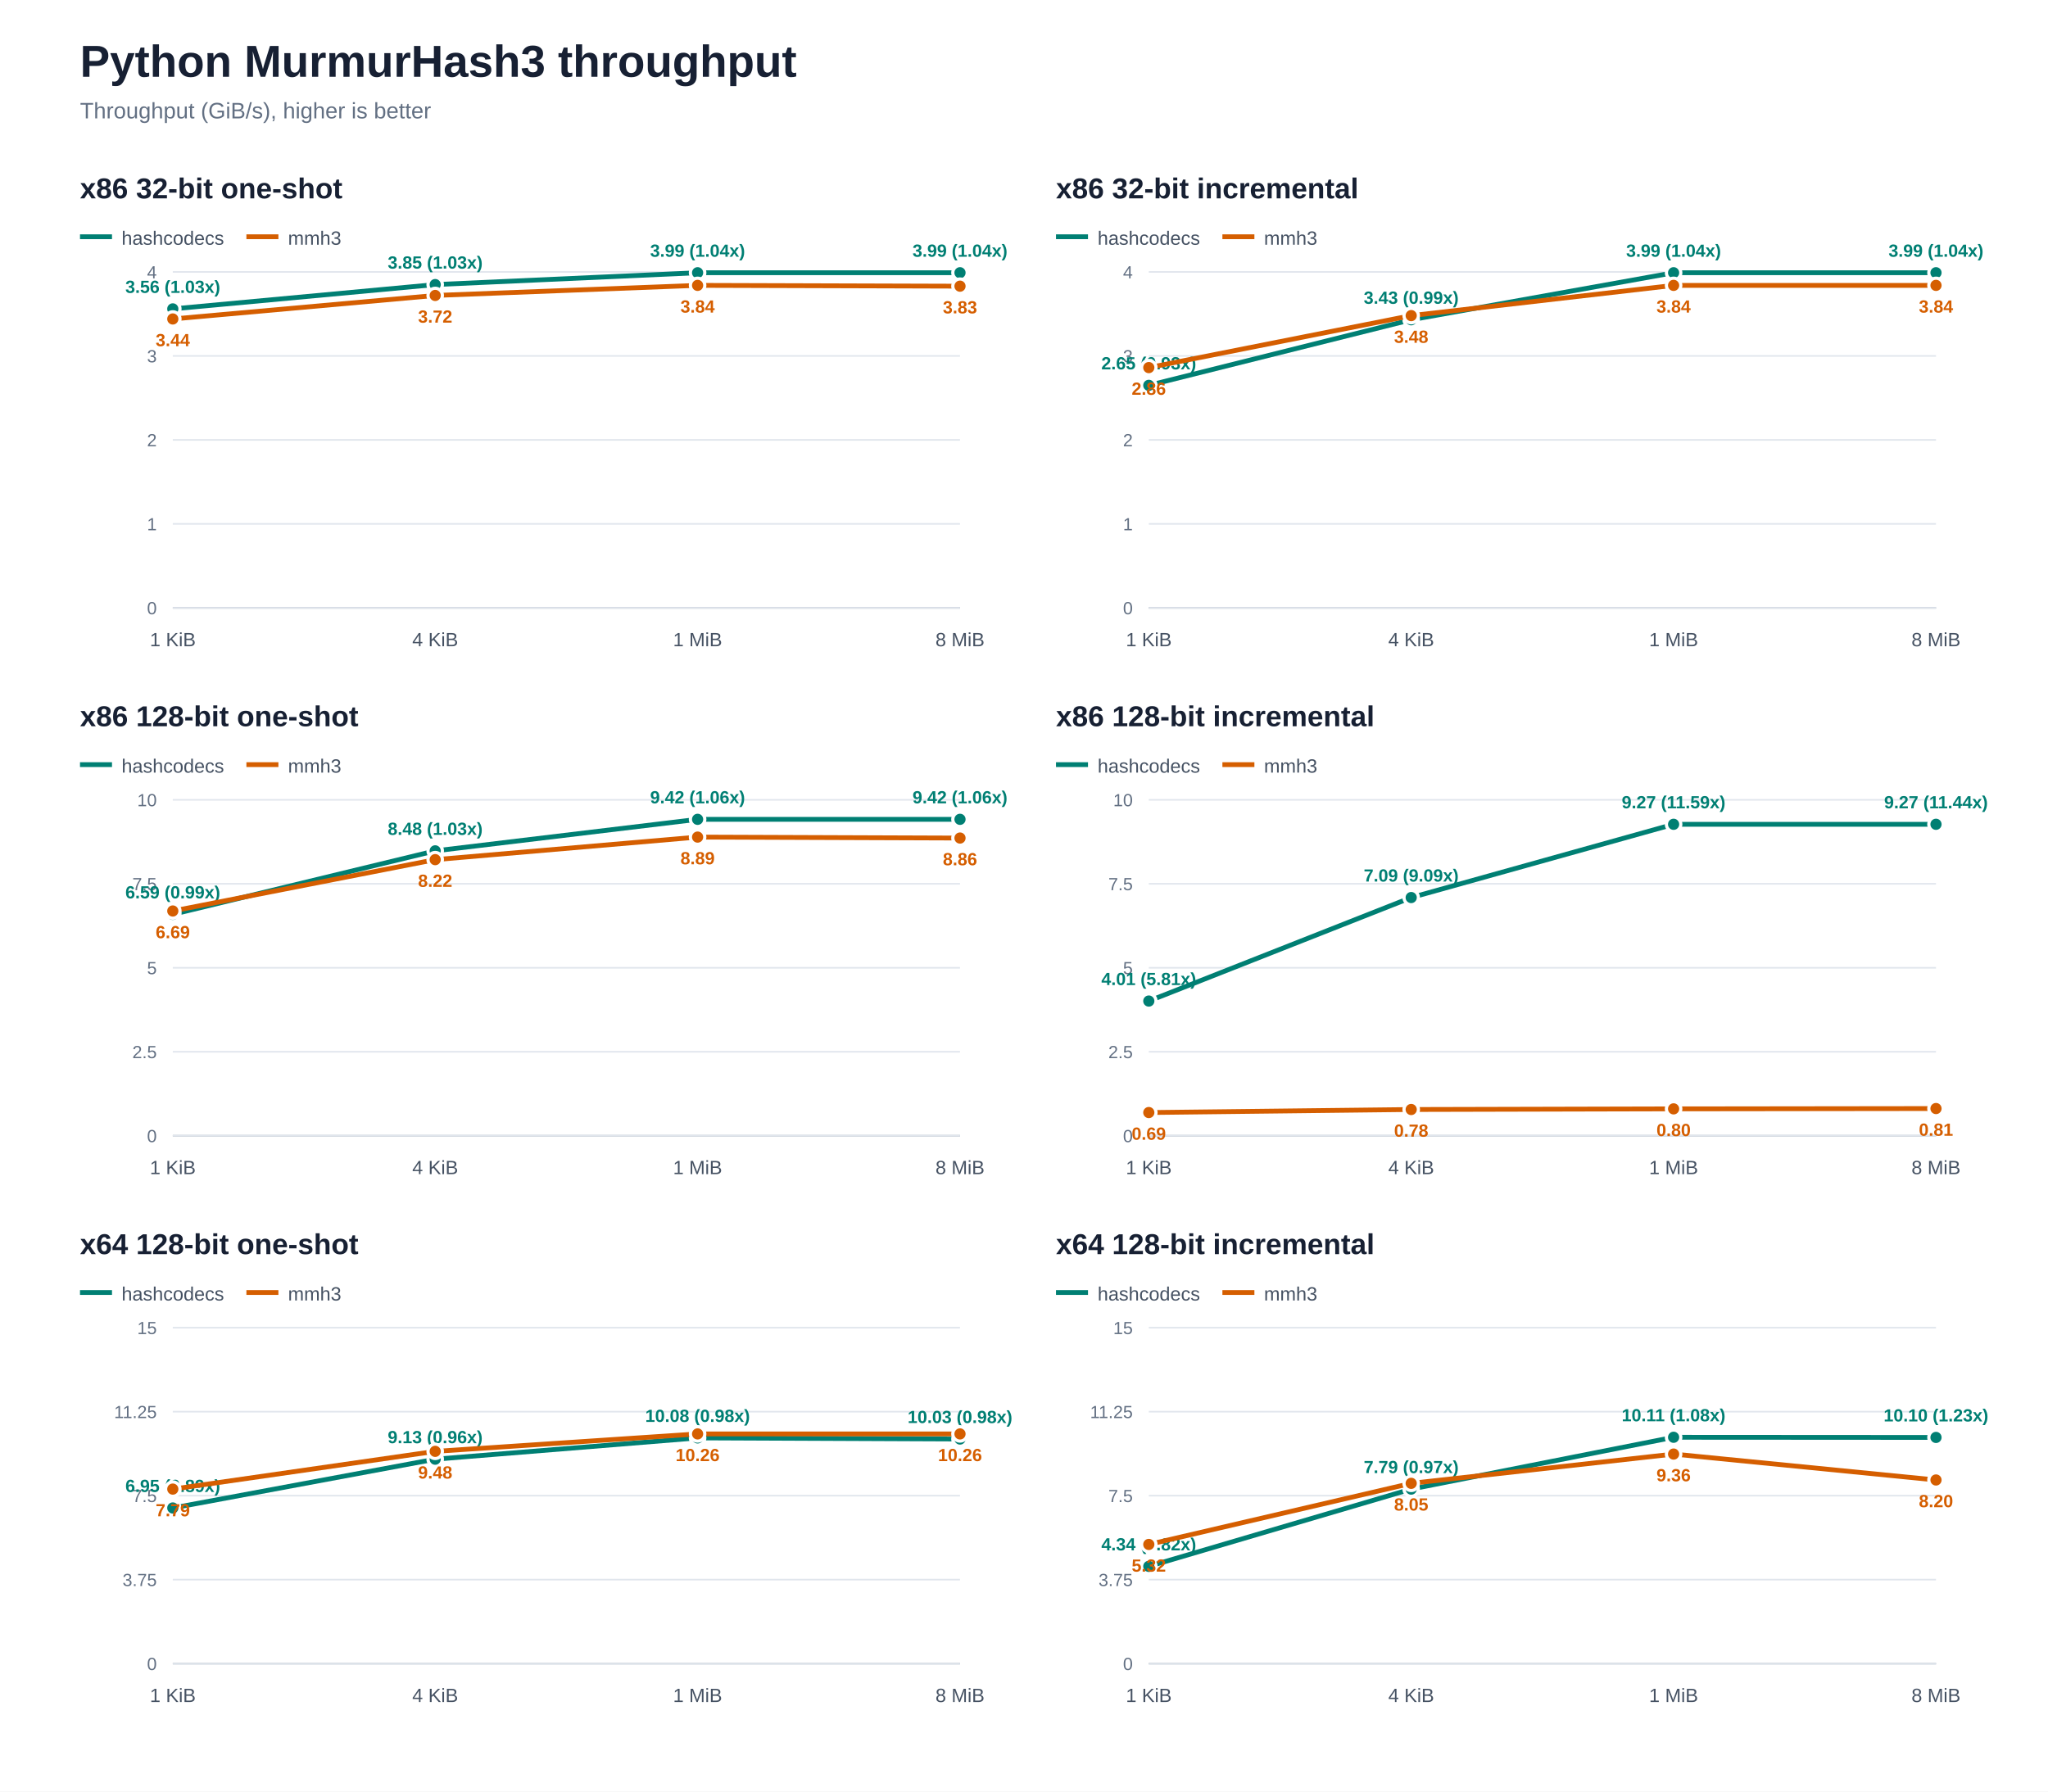
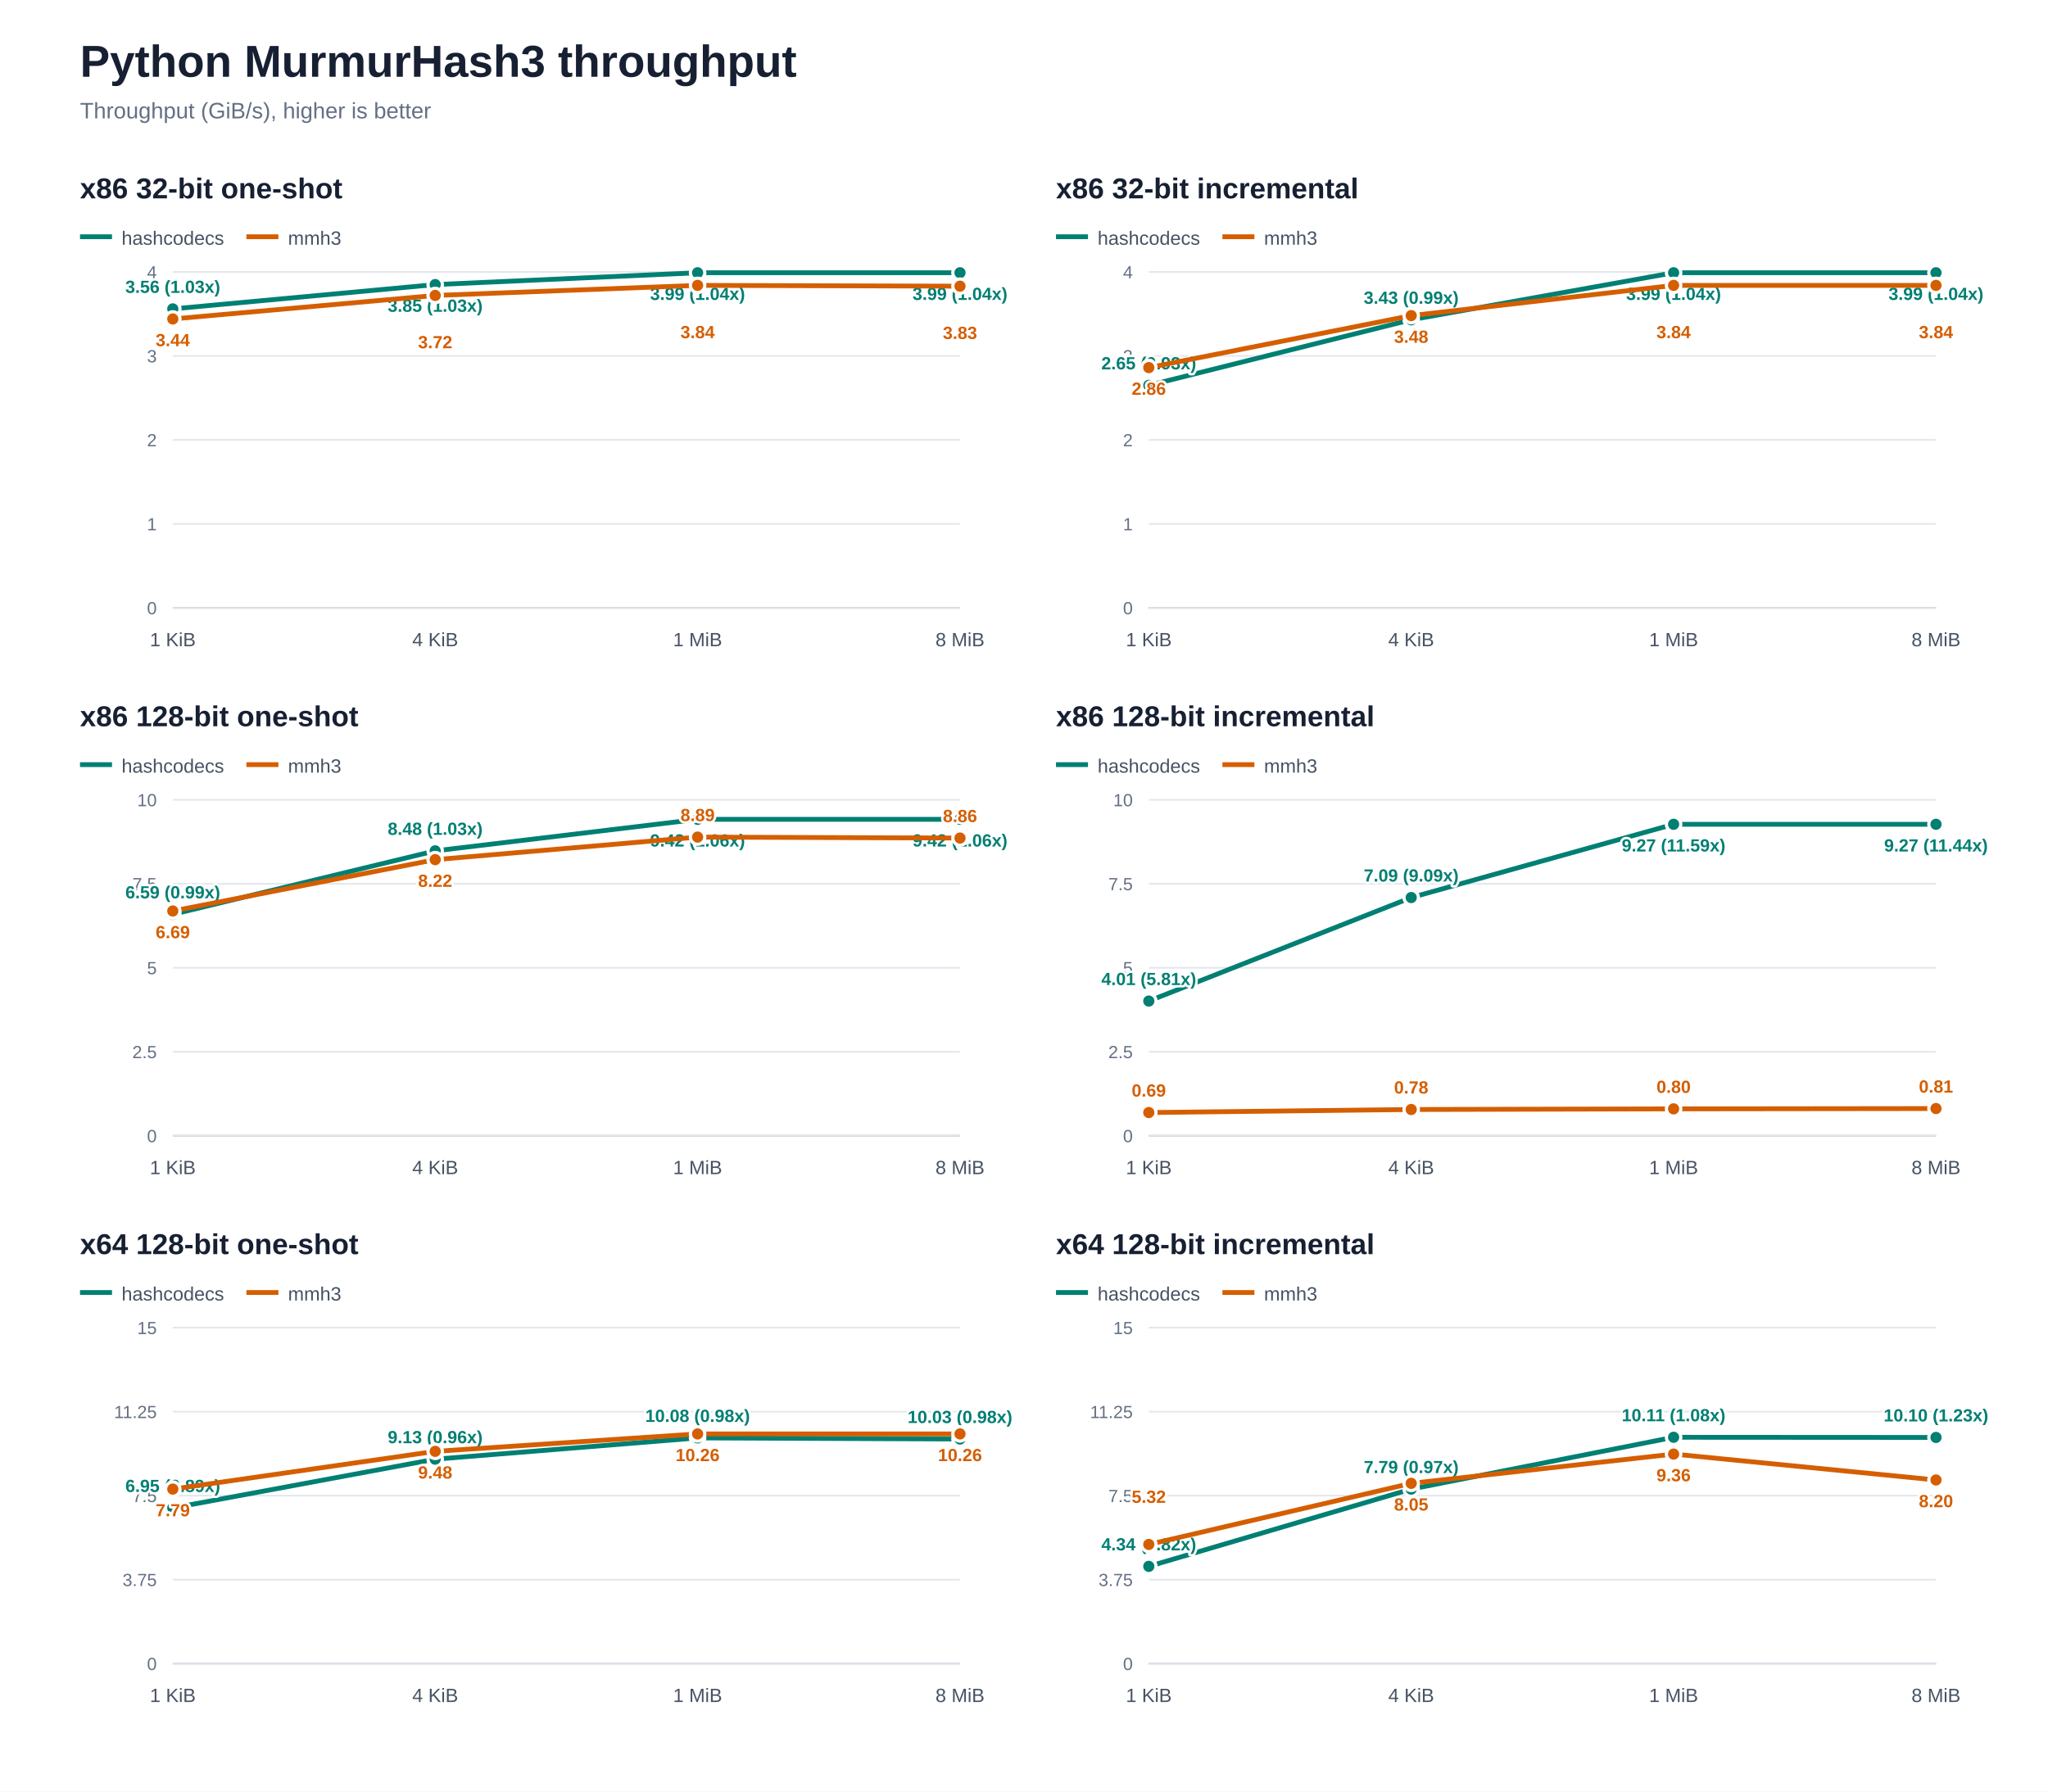
<svg xmlns="http://www.w3.org/2000/svg" width="1280" height="1120" viewBox="0 0 1280 1120" role="img" aria-labelledby="title desc">
  <rect width="100%" height="100%" fill="#ffffff" />
  <text x="50" y="48" fill="#172033" font-family="Segoe UI,Arial,sans-serif" font-size="28" font-weight="700">Python MurmurHash3 throughput</text>
  <text x="50" y="74" fill="#637083" font-family="Segoe UI,Arial,sans-serif" font-size="14">Throughput (GiB/s), higher is better</text>
  <text x="50" y="124" fill="#172033" font-family="Segoe UI,Arial,sans-serif" font-size="18" font-weight="600">x86 32-bit one-shot</text>
  <line x1="108" y1="380" x2="600" y2="380" stroke="#9aa5b4" />
  <line x1="50" y1="148" x2="70" y2="148" stroke="#007f73" stroke-width="3" />
  <text x="76" y="153" fill="#465263" font-family="Segoe UI,Arial,sans-serif" font-size="12">hashcodecs</text>
  <line x1="154" y1="148" x2="174" y2="148" stroke="#d55e00" stroke-width="3" />
  <text x="180" y="153" fill="#465263" font-family="Segoe UI,Arial,sans-serif" font-size="12">mmh3</text>
  <line x1="108" y1="380.0" x2="600" y2="380.0" stroke="#e1e6ed" />
  <text x="98" y="384.0" text-anchor="end" fill="#637083" font-family="Segoe UI,Arial,sans-serif" font-size="11">0</text>
  <line x1="108" y1="327.5" x2="600" y2="327.5" stroke="#e1e6ed" />
  <text x="98" y="331.5" text-anchor="end" fill="#637083" font-family="Segoe UI,Arial,sans-serif" font-size="11">1</text>
  <line x1="108" y1="275.0" x2="600" y2="275.0" stroke="#e1e6ed" />
  <text x="98" y="279.0" text-anchor="end" fill="#637083" font-family="Segoe UI,Arial,sans-serif" font-size="11">2</text>
  <line x1="108" y1="222.5" x2="600" y2="222.5" stroke="#e1e6ed" />
  <text x="98" y="226.5" text-anchor="end" fill="#637083" font-family="Segoe UI,Arial,sans-serif" font-size="11">3</text>
  <line x1="108" y1="170.0" x2="600" y2="170.0" stroke="#e1e6ed" />
  <text x="98" y="174.0" text-anchor="end" fill="#637083" font-family="Segoe UI,Arial,sans-serif" font-size="11">4</text>
  <text x="108.0" y="404" text-anchor="middle" fill="#465263" font-family="Segoe UI,Arial,sans-serif" font-size="12">1 KiB</text>
  <text x="272.0" y="404" text-anchor="middle" fill="#465263" font-family="Segoe UI,Arial,sans-serif" font-size="12">4 KiB</text>
  <text x="436.0" y="404" text-anchor="middle" fill="#465263" font-family="Segoe UI,Arial,sans-serif" font-size="12">1 MiB</text>
  <text x="600.0" y="404" text-anchor="middle" fill="#465263" font-family="Segoe UI,Arial,sans-serif" font-size="12">8 MiB</text>
  <polyline points="108.0,193.1 272.0,177.9 436.0,170.5 600.0,170.5" fill="none" stroke="#007f73" stroke-width="3" stroke-linejoin="round" stroke-linecap="round" />
  <circle cx="108.0" cy="193.1" r="4.5" fill="#007f73" stroke="#ffffff" stroke-width="2" />
-   <text x="108.0" y="183.1" text-anchor="middle" fill="#007f73" font-family="Segoe UI,Arial,sans-serif" font-size="11" font-weight="600">3.56 (1.03x)</text>
+   <text x="108.0" y="183.1" text-anchor="middle" fill="#007f73" font-family="Segoe UI,Arial,sans-serif" font-size="11" font-weight="600" paint-order="stroke" stroke="#ffffff" stroke-width="3" stroke-linejoin="round">3.56 (1.03x)</text>
  <circle cx="272.0" cy="177.9" r="4.5" fill="#007f73" stroke="#ffffff" stroke-width="2" />
-   <text x="272.0" y="167.9" text-anchor="middle" fill="#007f73" font-family="Segoe UI,Arial,sans-serif" font-size="11" font-weight="600">3.85 (1.03x)</text>
+   <text x="272.0" y="194.9" text-anchor="middle" fill="#007f73" font-family="Segoe UI,Arial,sans-serif" font-size="11" font-weight="600" paint-order="stroke" stroke="#ffffff" stroke-width="3" stroke-linejoin="round">3.85 (1.03x)</text>
  <circle cx="436.0" cy="170.5" r="4.5" fill="#007f73" stroke="#ffffff" stroke-width="2" />
-   <text x="436.0" y="160.5" text-anchor="middle" fill="#007f73" font-family="Segoe UI,Arial,sans-serif" font-size="11" font-weight="600">3.99 (1.04x)</text>
+   <text x="436.0" y="187.5" text-anchor="middle" fill="#007f73" font-family="Segoe UI,Arial,sans-serif" font-size="11" font-weight="600" paint-order="stroke" stroke="#ffffff" stroke-width="3" stroke-linejoin="round">3.99 (1.04x)</text>
  <circle cx="600.0" cy="170.5" r="4.5" fill="#007f73" stroke="#ffffff" stroke-width="2" />
-   <text x="600.0" y="160.5" text-anchor="middle" fill="#007f73" font-family="Segoe UI,Arial,sans-serif" font-size="11" font-weight="600">3.99 (1.04x)</text>
+   <text x="600.0" y="187.5" text-anchor="middle" fill="#007f73" font-family="Segoe UI,Arial,sans-serif" font-size="11" font-weight="600" paint-order="stroke" stroke="#ffffff" stroke-width="3" stroke-linejoin="round">3.99 (1.04x)</text>
  <polyline points="108.0,199.4 272.0,184.7 436.0,178.4 600.0,178.9" fill="none" stroke="#d55e00" stroke-width="3" stroke-linejoin="round" stroke-linecap="round" />
  <circle cx="108.0" cy="199.4" r="4.5" fill="#d55e00" stroke="#ffffff" stroke-width="2" />
-   <text x="108.0" y="216.4" text-anchor="middle" fill="#d55e00" font-family="Segoe UI,Arial,sans-serif" font-size="11" font-weight="600">3.44</text>
+   <text x="108.0" y="216.4" text-anchor="middle" fill="#d55e00" font-family="Segoe UI,Arial,sans-serif" font-size="11" font-weight="600" paint-order="stroke" stroke="#ffffff" stroke-width="3" stroke-linejoin="round">3.44</text>
  <circle cx="272.0" cy="184.7" r="4.5" fill="#d55e00" stroke="#ffffff" stroke-width="2" />
-   <text x="272.0" y="201.7" text-anchor="middle" fill="#d55e00" font-family="Segoe UI,Arial,sans-serif" font-size="11" font-weight="600">3.72</text>
+   <text x="272.0" y="217.7" text-anchor="middle" fill="#d55e00" font-family="Segoe UI,Arial,sans-serif" font-size="11" font-weight="600" paint-order="stroke" stroke="#ffffff" stroke-width="3" stroke-linejoin="round">3.72</text>
  <circle cx="436.0" cy="178.4" r="4.5" fill="#d55e00" stroke="#ffffff" stroke-width="2" />
-   <text x="436.0" y="195.4" text-anchor="middle" fill="#d55e00" font-family="Segoe UI,Arial,sans-serif" font-size="11" font-weight="600">3.84</text>
+   <text x="436.0" y="211.4" text-anchor="middle" fill="#d55e00" font-family="Segoe UI,Arial,sans-serif" font-size="11" font-weight="600" paint-order="stroke" stroke="#ffffff" stroke-width="3" stroke-linejoin="round">3.84</text>
  <circle cx="600.0" cy="178.9" r="4.5" fill="#d55e00" stroke="#ffffff" stroke-width="2" />
-   <text x="600.0" y="195.9" text-anchor="middle" fill="#d55e00" font-family="Segoe UI,Arial,sans-serif" font-size="11" font-weight="600">3.83</text>
+   <text x="600.0" y="211.9" text-anchor="middle" fill="#d55e00" font-family="Segoe UI,Arial,sans-serif" font-size="11" font-weight="600" paint-order="stroke" stroke="#ffffff" stroke-width="3" stroke-linejoin="round">3.83</text>
  <text x="660" y="124" fill="#172033" font-family="Segoe UI,Arial,sans-serif" font-size="18" font-weight="600">x86 32-bit incremental</text>
  <line x1="718" y1="380" x2="1210" y2="380" stroke="#9aa5b4" />
  <line x1="660" y1="148" x2="680" y2="148" stroke="#007f73" stroke-width="3" />
  <text x="686" y="153" fill="#465263" font-family="Segoe UI,Arial,sans-serif" font-size="12">hashcodecs</text>
  <line x1="764" y1="148" x2="784" y2="148" stroke="#d55e00" stroke-width="3" />
  <text x="790" y="153" fill="#465263" font-family="Segoe UI,Arial,sans-serif" font-size="12">mmh3</text>
  <line x1="718" y1="380.0" x2="1210" y2="380.0" stroke="#e1e6ed" />
  <text x="708" y="384.0" text-anchor="end" fill="#637083" font-family="Segoe UI,Arial,sans-serif" font-size="11">0</text>
  <line x1="718" y1="327.5" x2="1210" y2="327.5" stroke="#e1e6ed" />
  <text x="708" y="331.5" text-anchor="end" fill="#637083" font-family="Segoe UI,Arial,sans-serif" font-size="11">1</text>
  <line x1="718" y1="275.0" x2="1210" y2="275.0" stroke="#e1e6ed" />
  <text x="708" y="279.0" text-anchor="end" fill="#637083" font-family="Segoe UI,Arial,sans-serif" font-size="11">2</text>
  <line x1="718" y1="222.5" x2="1210" y2="222.5" stroke="#e1e6ed" />
  <text x="708" y="226.5" text-anchor="end" fill="#637083" font-family="Segoe UI,Arial,sans-serif" font-size="11">3</text>
  <line x1="718" y1="170.0" x2="1210" y2="170.0" stroke="#e1e6ed" />
  <text x="708" y="174.0" text-anchor="end" fill="#637083" font-family="Segoe UI,Arial,sans-serif" font-size="11">4</text>
  <text x="718.0" y="404" text-anchor="middle" fill="#465263" font-family="Segoe UI,Arial,sans-serif" font-size="12">1 KiB</text>
  <text x="882.0" y="404" text-anchor="middle" fill="#465263" font-family="Segoe UI,Arial,sans-serif" font-size="12">4 KiB</text>
  <text x="1046.0" y="404" text-anchor="middle" fill="#465263" font-family="Segoe UI,Arial,sans-serif" font-size="12">1 MiB</text>
  <text x="1210.0" y="404" text-anchor="middle" fill="#465263" font-family="Segoe UI,Arial,sans-serif" font-size="12">8 MiB</text>
  <polyline points="718.0,240.9 882.0,199.9 1046.0,170.5 1210.0,170.5" fill="none" stroke="#007f73" stroke-width="3" stroke-linejoin="round" stroke-linecap="round" />
  <circle cx="718.0" cy="240.9" r="4.5" fill="#007f73" stroke="#ffffff" stroke-width="2" />
-   <text x="718.0" y="230.9" text-anchor="middle" fill="#007f73" font-family="Segoe UI,Arial,sans-serif" font-size="11" font-weight="600">2.65 (0.93x)</text>
+   <text x="718.0" y="230.9" text-anchor="middle" fill="#007f73" font-family="Segoe UI,Arial,sans-serif" font-size="11" font-weight="600" paint-order="stroke" stroke="#ffffff" stroke-width="3" stroke-linejoin="round">2.65 (0.93x)</text>
  <circle cx="882.0" cy="199.9" r="4.5" fill="#007f73" stroke="#ffffff" stroke-width="2" />
-   <text x="882.0" y="189.9" text-anchor="middle" fill="#007f73" font-family="Segoe UI,Arial,sans-serif" font-size="11" font-weight="600">3.43 (0.99x)</text>
+   <text x="882.0" y="189.9" text-anchor="middle" fill="#007f73" font-family="Segoe UI,Arial,sans-serif" font-size="11" font-weight="600" paint-order="stroke" stroke="#ffffff" stroke-width="3" stroke-linejoin="round">3.43 (0.99x)</text>
  <circle cx="1046.0" cy="170.5" r="4.5" fill="#007f73" stroke="#ffffff" stroke-width="2" />
-   <text x="1046.0" y="160.5" text-anchor="middle" fill="#007f73" font-family="Segoe UI,Arial,sans-serif" font-size="11" font-weight="600">3.99 (1.04x)</text>
+   <text x="1046.0" y="187.5" text-anchor="middle" fill="#007f73" font-family="Segoe UI,Arial,sans-serif" font-size="11" font-weight="600" paint-order="stroke" stroke="#ffffff" stroke-width="3" stroke-linejoin="round">3.99 (1.04x)</text>
  <circle cx="1210.0" cy="170.5" r="4.5" fill="#007f73" stroke="#ffffff" stroke-width="2" />
-   <text x="1210.0" y="160.5" text-anchor="middle" fill="#007f73" font-family="Segoe UI,Arial,sans-serif" font-size="11" font-weight="600">3.99 (1.04x)</text>
+   <text x="1210.0" y="187.5" text-anchor="middle" fill="#007f73" font-family="Segoe UI,Arial,sans-serif" font-size="11" font-weight="600" paint-order="stroke" stroke="#ffffff" stroke-width="3" stroke-linejoin="round">3.99 (1.04x)</text>
  <polyline points="718.0,229.8 882.0,197.3 1046.0,178.4 1210.0,178.4" fill="none" stroke="#d55e00" stroke-width="3" stroke-linejoin="round" stroke-linecap="round" />
  <circle cx="718.0" cy="229.8" r="4.5" fill="#d55e00" stroke="#ffffff" stroke-width="2" />
-   <text x="718.0" y="246.8" text-anchor="middle" fill="#d55e00" font-family="Segoe UI,Arial,sans-serif" font-size="11" font-weight="600">2.86</text>
+   <text x="718.0" y="246.8" text-anchor="middle" fill="#d55e00" font-family="Segoe UI,Arial,sans-serif" font-size="11" font-weight="600" paint-order="stroke" stroke="#ffffff" stroke-width="3" stroke-linejoin="round">2.86</text>
  <circle cx="882.0" cy="197.3" r="4.5" fill="#d55e00" stroke="#ffffff" stroke-width="2" />
-   <text x="882.0" y="214.3" text-anchor="middle" fill="#d55e00" font-family="Segoe UI,Arial,sans-serif" font-size="11" font-weight="600">3.48</text>
+   <text x="882.0" y="214.3" text-anchor="middle" fill="#d55e00" font-family="Segoe UI,Arial,sans-serif" font-size="11" font-weight="600" paint-order="stroke" stroke="#ffffff" stroke-width="3" stroke-linejoin="round">3.48</text>
  <circle cx="1046.0" cy="178.4" r="4.5" fill="#d55e00" stroke="#ffffff" stroke-width="2" />
-   <text x="1046.0" y="195.4" text-anchor="middle" fill="#d55e00" font-family="Segoe UI,Arial,sans-serif" font-size="11" font-weight="600">3.84</text>
+   <text x="1046.0" y="211.4" text-anchor="middle" fill="#d55e00" font-family="Segoe UI,Arial,sans-serif" font-size="11" font-weight="600" paint-order="stroke" stroke="#ffffff" stroke-width="3" stroke-linejoin="round">3.84</text>
  <circle cx="1210.0" cy="178.4" r="4.5" fill="#d55e00" stroke="#ffffff" stroke-width="2" />
-   <text x="1210.0" y="195.4" text-anchor="middle" fill="#d55e00" font-family="Segoe UI,Arial,sans-serif" font-size="11" font-weight="600">3.84</text>
+   <text x="1210.0" y="211.4" text-anchor="middle" fill="#d55e00" font-family="Segoe UI,Arial,sans-serif" font-size="11" font-weight="600" paint-order="stroke" stroke="#ffffff" stroke-width="3" stroke-linejoin="round">3.84</text>
  <text x="50" y="454" fill="#172033" font-family="Segoe UI,Arial,sans-serif" font-size="18" font-weight="600">x86 128-bit one-shot</text>
  <line x1="108" y1="710" x2="600" y2="710" stroke="#9aa5b4" />
  <line x1="50" y1="478" x2="70" y2="478" stroke="#007f73" stroke-width="3" />
  <text x="76" y="483" fill="#465263" font-family="Segoe UI,Arial,sans-serif" font-size="12">hashcodecs</text>
  <line x1="154" y1="478" x2="174" y2="478" stroke="#d55e00" stroke-width="3" />
  <text x="180" y="483" fill="#465263" font-family="Segoe UI,Arial,sans-serif" font-size="12">mmh3</text>
  <line x1="108" y1="710.0" x2="600" y2="710.0" stroke="#e1e6ed" />
  <text x="98" y="714.0" text-anchor="end" fill="#637083" font-family="Segoe UI,Arial,sans-serif" font-size="11">0</text>
  <line x1="108" y1="657.5" x2="600" y2="657.5" stroke="#e1e6ed" />
  <text x="98" y="661.5" text-anchor="end" fill="#637083" font-family="Segoe UI,Arial,sans-serif" font-size="11">2.5</text>
  <line x1="108" y1="605.0" x2="600" y2="605.0" stroke="#e1e6ed" />
  <text x="98" y="609.0" text-anchor="end" fill="#637083" font-family="Segoe UI,Arial,sans-serif" font-size="11">5</text>
  <line x1="108" y1="552.5" x2="600" y2="552.5" stroke="#e1e6ed" />
  <text x="98" y="556.5" text-anchor="end" fill="#637083" font-family="Segoe UI,Arial,sans-serif" font-size="11">7.5</text>
  <line x1="108" y1="500.0" x2="600" y2="500.0" stroke="#e1e6ed" />
  <text x="98" y="504.0" text-anchor="end" fill="#637083" font-family="Segoe UI,Arial,sans-serif" font-size="11">10</text>
  <text x="108.0" y="734" text-anchor="middle" fill="#465263" font-family="Segoe UI,Arial,sans-serif" font-size="12">1 KiB</text>
  <text x="272.0" y="734" text-anchor="middle" fill="#465263" font-family="Segoe UI,Arial,sans-serif" font-size="12">4 KiB</text>
  <text x="436.0" y="734" text-anchor="middle" fill="#465263" font-family="Segoe UI,Arial,sans-serif" font-size="12">1 MiB</text>
  <text x="600.0" y="734" text-anchor="middle" fill="#465263" font-family="Segoe UI,Arial,sans-serif" font-size="12">8 MiB</text>
  <polyline points="108.0,571.6 272.0,531.9 436.0,512.2 600.0,512.2" fill="none" stroke="#007f73" stroke-width="3" stroke-linejoin="round" stroke-linecap="round" />
  <circle cx="108.0" cy="571.6" r="4.5" fill="#007f73" stroke="#ffffff" stroke-width="2" />
-   <text x="108.0" y="561.6" text-anchor="middle" fill="#007f73" font-family="Segoe UI,Arial,sans-serif" font-size="11" font-weight="600">6.59 (0.99x)</text>
+   <text x="108.0" y="561.6" text-anchor="middle" fill="#007f73" font-family="Segoe UI,Arial,sans-serif" font-size="11" font-weight="600" paint-order="stroke" stroke="#ffffff" stroke-width="3" stroke-linejoin="round">6.59 (0.99x)</text>
  <circle cx="272.0" cy="531.9" r="4.5" fill="#007f73" stroke="#ffffff" stroke-width="2" />
-   <text x="272.0" y="521.9" text-anchor="middle" fill="#007f73" font-family="Segoe UI,Arial,sans-serif" font-size="11" font-weight="600">8.48 (1.03x)</text>
+   <text x="272.0" y="521.9" text-anchor="middle" fill="#007f73" font-family="Segoe UI,Arial,sans-serif" font-size="11" font-weight="600" paint-order="stroke" stroke="#ffffff" stroke-width="3" stroke-linejoin="round">8.48 (1.03x)</text>
  <circle cx="436.0" cy="512.2" r="4.5" fill="#007f73" stroke="#ffffff" stroke-width="2" />
-   <text x="436.0" y="502.2" text-anchor="middle" fill="#007f73" font-family="Segoe UI,Arial,sans-serif" font-size="11" font-weight="600">9.42 (1.06x)</text>
+   <text x="436.0" y="529.2" text-anchor="middle" fill="#007f73" font-family="Segoe UI,Arial,sans-serif" font-size="11" font-weight="600" paint-order="stroke" stroke="#ffffff" stroke-width="3" stroke-linejoin="round">9.42 (1.06x)</text>
  <circle cx="600.0" cy="512.2" r="4.5" fill="#007f73" stroke="#ffffff" stroke-width="2" />
-   <text x="600.0" y="502.2" text-anchor="middle" fill="#007f73" font-family="Segoe UI,Arial,sans-serif" font-size="11" font-weight="600">9.42 (1.06x)</text>
+   <text x="600.0" y="529.2" text-anchor="middle" fill="#007f73" font-family="Segoe UI,Arial,sans-serif" font-size="11" font-weight="600" paint-order="stroke" stroke="#ffffff" stroke-width="3" stroke-linejoin="round">9.42 (1.06x)</text>
  <polyline points="108.0,569.5 272.0,537.4 436.0,523.3 600.0,523.9" fill="none" stroke="#d55e00" stroke-width="3" stroke-linejoin="round" stroke-linecap="round" />
  <circle cx="108.0" cy="569.5" r="4.5" fill="#d55e00" stroke="#ffffff" stroke-width="2" />
-   <text x="108.0" y="586.5" text-anchor="middle" fill="#d55e00" font-family="Segoe UI,Arial,sans-serif" font-size="11" font-weight="600">6.69</text>
+   <text x="108.0" y="586.5" text-anchor="middle" fill="#d55e00" font-family="Segoe UI,Arial,sans-serif" font-size="11" font-weight="600" paint-order="stroke" stroke="#ffffff" stroke-width="3" stroke-linejoin="round">6.69</text>
  <circle cx="272.0" cy="537.4" r="4.5" fill="#d55e00" stroke="#ffffff" stroke-width="2" />
-   <text x="272.0" y="554.4" text-anchor="middle" fill="#d55e00" font-family="Segoe UI,Arial,sans-serif" font-size="11" font-weight="600">8.22</text>
+   <text x="272.0" y="554.4" text-anchor="middle" fill="#d55e00" font-family="Segoe UI,Arial,sans-serif" font-size="11" font-weight="600" paint-order="stroke" stroke="#ffffff" stroke-width="3" stroke-linejoin="round">8.22</text>
  <circle cx="436.0" cy="523.3" r="4.5" fill="#d55e00" stroke="#ffffff" stroke-width="2" />
-   <text x="436.0" y="540.3" text-anchor="middle" fill="#d55e00" font-family="Segoe UI,Arial,sans-serif" font-size="11" font-weight="600">8.89</text>
+   <text x="436.0" y="513.3" text-anchor="middle" fill="#d55e00" font-family="Segoe UI,Arial,sans-serif" font-size="11" font-weight="600" paint-order="stroke" stroke="#ffffff" stroke-width="3" stroke-linejoin="round">8.89</text>
  <circle cx="600.0" cy="523.9" r="4.5" fill="#d55e00" stroke="#ffffff" stroke-width="2" />
-   <text x="600.0" y="540.9" text-anchor="middle" fill="#d55e00" font-family="Segoe UI,Arial,sans-serif" font-size="11" font-weight="600">8.86</text>
+   <text x="600.0" y="513.9" text-anchor="middle" fill="#d55e00" font-family="Segoe UI,Arial,sans-serif" font-size="11" font-weight="600" paint-order="stroke" stroke="#ffffff" stroke-width="3" stroke-linejoin="round">8.86</text>
  <text x="660" y="454" fill="#172033" font-family="Segoe UI,Arial,sans-serif" font-size="18" font-weight="600">x86 128-bit incremental</text>
  <line x1="718" y1="710" x2="1210" y2="710" stroke="#9aa5b4" />
  <line x1="660" y1="478" x2="680" y2="478" stroke="#007f73" stroke-width="3" />
  <text x="686" y="483" fill="#465263" font-family="Segoe UI,Arial,sans-serif" font-size="12">hashcodecs</text>
  <line x1="764" y1="478" x2="784" y2="478" stroke="#d55e00" stroke-width="3" />
  <text x="790" y="483" fill="#465263" font-family="Segoe UI,Arial,sans-serif" font-size="12">mmh3</text>
  <line x1="718" y1="710.0" x2="1210" y2="710.0" stroke="#e1e6ed" />
  <text x="708" y="714.0" text-anchor="end" fill="#637083" font-family="Segoe UI,Arial,sans-serif" font-size="11">0</text>
  <line x1="718" y1="657.5" x2="1210" y2="657.5" stroke="#e1e6ed" />
  <text x="708" y="661.5" text-anchor="end" fill="#637083" font-family="Segoe UI,Arial,sans-serif" font-size="11">2.5</text>
  <line x1="718" y1="605.0" x2="1210" y2="605.0" stroke="#e1e6ed" />
  <text x="708" y="609.0" text-anchor="end" fill="#637083" font-family="Segoe UI,Arial,sans-serif" font-size="11">5</text>
  <line x1="718" y1="552.5" x2="1210" y2="552.5" stroke="#e1e6ed" />
  <text x="708" y="556.5" text-anchor="end" fill="#637083" font-family="Segoe UI,Arial,sans-serif" font-size="11">7.5</text>
  <line x1="718" y1="500.0" x2="1210" y2="500.0" stroke="#e1e6ed" />
  <text x="708" y="504.0" text-anchor="end" fill="#637083" font-family="Segoe UI,Arial,sans-serif" font-size="11">10</text>
  <text x="718.0" y="734" text-anchor="middle" fill="#465263" font-family="Segoe UI,Arial,sans-serif" font-size="12">1 KiB</text>
  <text x="882.0" y="734" text-anchor="middle" fill="#465263" font-family="Segoe UI,Arial,sans-serif" font-size="12">4 KiB</text>
  <text x="1046.0" y="734" text-anchor="middle" fill="#465263" font-family="Segoe UI,Arial,sans-serif" font-size="12">1 MiB</text>
  <text x="1210.0" y="734" text-anchor="middle" fill="#465263" font-family="Segoe UI,Arial,sans-serif" font-size="12">8 MiB</text>
  <polyline points="718.0,625.8 882.0,561.1 1046.0,515.3 1210.0,515.3" fill="none" stroke="#007f73" stroke-width="3" stroke-linejoin="round" stroke-linecap="round" />
  <circle cx="718.0" cy="625.8" r="4.5" fill="#007f73" stroke="#ffffff" stroke-width="2" />
-   <text x="718.0" y="615.8" text-anchor="middle" fill="#007f73" font-family="Segoe UI,Arial,sans-serif" font-size="11" font-weight="600">4.01 (5.81x)</text>
+   <text x="718.0" y="615.8" text-anchor="middle" fill="#007f73" font-family="Segoe UI,Arial,sans-serif" font-size="11" font-weight="600" paint-order="stroke" stroke="#ffffff" stroke-width="3" stroke-linejoin="round">4.01 (5.81x)</text>
  <circle cx="882.0" cy="561.1" r="4.5" fill="#007f73" stroke="#ffffff" stroke-width="2" />
-   <text x="882.0" y="551.1" text-anchor="middle" fill="#007f73" font-family="Segoe UI,Arial,sans-serif" font-size="11" font-weight="600">7.09 (9.09x)</text>
+   <text x="882.0" y="551.1" text-anchor="middle" fill="#007f73" font-family="Segoe UI,Arial,sans-serif" font-size="11" font-weight="600" paint-order="stroke" stroke="#ffffff" stroke-width="3" stroke-linejoin="round">7.09 (9.09x)</text>
  <circle cx="1046.0" cy="515.3" r="4.5" fill="#007f73" stroke="#ffffff" stroke-width="2" />
-   <text x="1046.0" y="505.3" text-anchor="middle" fill="#007f73" font-family="Segoe UI,Arial,sans-serif" font-size="11" font-weight="600">9.27 (11.59x)</text>
+   <text x="1046.0" y="532.3" text-anchor="middle" fill="#007f73" font-family="Segoe UI,Arial,sans-serif" font-size="11" font-weight="600" paint-order="stroke" stroke="#ffffff" stroke-width="3" stroke-linejoin="round">9.27 (11.59x)</text>
  <circle cx="1210.0" cy="515.3" r="4.5" fill="#007f73" stroke="#ffffff" stroke-width="2" />
-   <text x="1210.0" y="505.3" text-anchor="middle" fill="#007f73" font-family="Segoe UI,Arial,sans-serif" font-size="11" font-weight="600">9.27 (11.44x)</text>
+   <text x="1210.0" y="532.3" text-anchor="middle" fill="#007f73" font-family="Segoe UI,Arial,sans-serif" font-size="11" font-weight="600" paint-order="stroke" stroke="#ffffff" stroke-width="3" stroke-linejoin="round">9.27 (11.44x)</text>
  <polyline points="718.0,695.5 882.0,693.6 1046.0,693.2 1210.0,693.0" fill="none" stroke="#d55e00" stroke-width="3" stroke-linejoin="round" stroke-linecap="round" />
  <circle cx="718.0" cy="695.5" r="4.5" fill="#d55e00" stroke="#ffffff" stroke-width="2" />
-   <text x="718.0" y="712.5" text-anchor="middle" fill="#d55e00" font-family="Segoe UI,Arial,sans-serif" font-size="11" font-weight="600">0.69</text>
+   <text x="718.0" y="685.5" text-anchor="middle" fill="#d55e00" font-family="Segoe UI,Arial,sans-serif" font-size="11" font-weight="600" paint-order="stroke" stroke="#ffffff" stroke-width="3" stroke-linejoin="round">0.69</text>
  <circle cx="882.0" cy="693.6" r="4.5" fill="#d55e00" stroke="#ffffff" stroke-width="2" />
-   <text x="882.0" y="710.6" text-anchor="middle" fill="#d55e00" font-family="Segoe UI,Arial,sans-serif" font-size="11" font-weight="600">0.78</text>
+   <text x="882.0" y="683.6" text-anchor="middle" fill="#d55e00" font-family="Segoe UI,Arial,sans-serif" font-size="11" font-weight="600" paint-order="stroke" stroke="#ffffff" stroke-width="3" stroke-linejoin="round">0.78</text>
  <circle cx="1046.0" cy="693.2" r="4.5" fill="#d55e00" stroke="#ffffff" stroke-width="2" />
-   <text x="1046.0" y="710.2" text-anchor="middle" fill="#d55e00" font-family="Segoe UI,Arial,sans-serif" font-size="11" font-weight="600">0.80</text>
+   <text x="1046.0" y="683.2" text-anchor="middle" fill="#d55e00" font-family="Segoe UI,Arial,sans-serif" font-size="11" font-weight="600" paint-order="stroke" stroke="#ffffff" stroke-width="3" stroke-linejoin="round">0.80</text>
  <circle cx="1210.0" cy="693.0" r="4.5" fill="#d55e00" stroke="#ffffff" stroke-width="2" />
-   <text x="1210.0" y="710.0" text-anchor="middle" fill="#d55e00" font-family="Segoe UI,Arial,sans-serif" font-size="11" font-weight="600">0.81</text>
+   <text x="1210.0" y="683.0" text-anchor="middle" fill="#d55e00" font-family="Segoe UI,Arial,sans-serif" font-size="11" font-weight="600" paint-order="stroke" stroke="#ffffff" stroke-width="3" stroke-linejoin="round">0.81</text>
  <text x="50" y="784" fill="#172033" font-family="Segoe UI,Arial,sans-serif" font-size="18" font-weight="600">x64 128-bit one-shot</text>
  <line x1="108" y1="1040" x2="600" y2="1040" stroke="#9aa5b4" />
  <line x1="50" y1="808" x2="70" y2="808" stroke="#007f73" stroke-width="3" />
  <text x="76" y="813" fill="#465263" font-family="Segoe UI,Arial,sans-serif" font-size="12">hashcodecs</text>
  <line x1="154" y1="808" x2="174" y2="808" stroke="#d55e00" stroke-width="3" />
  <text x="180" y="813" fill="#465263" font-family="Segoe UI,Arial,sans-serif" font-size="12">mmh3</text>
  <line x1="108" y1="1040.0" x2="600" y2="1040.0" stroke="#e1e6ed" />
  <text x="98" y="1044.0" text-anchor="end" fill="#637083" font-family="Segoe UI,Arial,sans-serif" font-size="11">0</text>
  <line x1="108" y1="987.5" x2="600" y2="987.5" stroke="#e1e6ed" />
  <text x="98" y="991.5" text-anchor="end" fill="#637083" font-family="Segoe UI,Arial,sans-serif" font-size="11">3.75</text>
  <line x1="108" y1="935.0" x2="600" y2="935.0" stroke="#e1e6ed" />
  <text x="98" y="939.0" text-anchor="end" fill="#637083" font-family="Segoe UI,Arial,sans-serif" font-size="11">7.5</text>
  <line x1="108" y1="882.5" x2="600" y2="882.5" stroke="#e1e6ed" />
  <text x="98" y="886.5" text-anchor="end" fill="#637083" font-family="Segoe UI,Arial,sans-serif" font-size="11">11.25</text>
  <line x1="108" y1="830.0" x2="600" y2="830.0" stroke="#e1e6ed" />
  <text x="98" y="834.0" text-anchor="end" fill="#637083" font-family="Segoe UI,Arial,sans-serif" font-size="11">15</text>
  <text x="108.0" y="1064" text-anchor="middle" fill="#465263" font-family="Segoe UI,Arial,sans-serif" font-size="12">1 KiB</text>
  <text x="272.0" y="1064" text-anchor="middle" fill="#465263" font-family="Segoe UI,Arial,sans-serif" font-size="12">4 KiB</text>
  <text x="436.0" y="1064" text-anchor="middle" fill="#465263" font-family="Segoe UI,Arial,sans-serif" font-size="12">1 MiB</text>
  <text x="600.0" y="1064" text-anchor="middle" fill="#465263" font-family="Segoe UI,Arial,sans-serif" font-size="12">8 MiB</text>
  <polyline points="108.0,942.7 272.0,912.2 436.0,898.9 600.0,899.6" fill="none" stroke="#007f73" stroke-width="3" stroke-linejoin="round" stroke-linecap="round" />
  <circle cx="108.0" cy="942.7" r="4.5" fill="#007f73" stroke="#ffffff" stroke-width="2" />
-   <text x="108.0" y="932.7" text-anchor="middle" fill="#007f73" font-family="Segoe UI,Arial,sans-serif" font-size="11" font-weight="600">6.95 (0.89x)</text>
+   <text x="108.0" y="932.7" text-anchor="middle" fill="#007f73" font-family="Segoe UI,Arial,sans-serif" font-size="11" font-weight="600" paint-order="stroke" stroke="#ffffff" stroke-width="3" stroke-linejoin="round">6.95 (0.89x)</text>
  <circle cx="272.0" cy="912.2" r="4.5" fill="#007f73" stroke="#ffffff" stroke-width="2" />
-   <text x="272.0" y="902.2" text-anchor="middle" fill="#007f73" font-family="Segoe UI,Arial,sans-serif" font-size="11" font-weight="600">9.13 (0.96x)</text>
+   <text x="272.0" y="902.2" text-anchor="middle" fill="#007f73" font-family="Segoe UI,Arial,sans-serif" font-size="11" font-weight="600" paint-order="stroke" stroke="#ffffff" stroke-width="3" stroke-linejoin="round">9.13 (0.96x)</text>
  <circle cx="436.0" cy="898.9" r="4.5" fill="#007f73" stroke="#ffffff" stroke-width="2" />
-   <text x="436.0" y="888.9" text-anchor="middle" fill="#007f73" font-family="Segoe UI,Arial,sans-serif" font-size="11" font-weight="600">10.08 (0.98x)</text>
+   <text x="436.0" y="888.9" text-anchor="middle" fill="#007f73" font-family="Segoe UI,Arial,sans-serif" font-size="11" font-weight="600" paint-order="stroke" stroke="#ffffff" stroke-width="3" stroke-linejoin="round">10.08 (0.98x)</text>
  <circle cx="600.0" cy="899.6" r="4.5" fill="#007f73" stroke="#ffffff" stroke-width="2" />
-   <text x="600.0" y="889.6" text-anchor="middle" fill="#007f73" font-family="Segoe UI,Arial,sans-serif" font-size="11" font-weight="600">10.03 (0.98x)</text>
+   <text x="600.0" y="889.6" text-anchor="middle" fill="#007f73" font-family="Segoe UI,Arial,sans-serif" font-size="11" font-weight="600" paint-order="stroke" stroke="#ffffff" stroke-width="3" stroke-linejoin="round">10.03 (0.98x)</text>
  <polyline points="108.0,930.9 272.0,907.3 436.0,896.4 600.0,896.4" fill="none" stroke="#d55e00" stroke-width="3" stroke-linejoin="round" stroke-linecap="round" />
  <circle cx="108.0" cy="930.9" r="4.5" fill="#d55e00" stroke="#ffffff" stroke-width="2" />
-   <text x="108.0" y="947.9" text-anchor="middle" fill="#d55e00" font-family="Segoe UI,Arial,sans-serif" font-size="11" font-weight="600">7.79</text>
+   <text x="108.0" y="947.9" text-anchor="middle" fill="#d55e00" font-family="Segoe UI,Arial,sans-serif" font-size="11" font-weight="600" paint-order="stroke" stroke="#ffffff" stroke-width="3" stroke-linejoin="round">7.79</text>
  <circle cx="272.0" cy="907.3" r="4.5" fill="#d55e00" stroke="#ffffff" stroke-width="2" />
-   <text x="272.0" y="924.3" text-anchor="middle" fill="#d55e00" font-family="Segoe UI,Arial,sans-serif" font-size="11" font-weight="600">9.48</text>
+   <text x="272.0" y="924.3" text-anchor="middle" fill="#d55e00" font-family="Segoe UI,Arial,sans-serif" font-size="11" font-weight="600" paint-order="stroke" stroke="#ffffff" stroke-width="3" stroke-linejoin="round">9.48</text>
  <circle cx="436.0" cy="896.4" r="4.5" fill="#d55e00" stroke="#ffffff" stroke-width="2" />
-   <text x="436.0" y="913.4" text-anchor="middle" fill="#d55e00" font-family="Segoe UI,Arial,sans-serif" font-size="11" font-weight="600">10.26</text>
+   <text x="436.0" y="913.4" text-anchor="middle" fill="#d55e00" font-family="Segoe UI,Arial,sans-serif" font-size="11" font-weight="600" paint-order="stroke" stroke="#ffffff" stroke-width="3" stroke-linejoin="round">10.26</text>
  <circle cx="600.0" cy="896.4" r="4.5" fill="#d55e00" stroke="#ffffff" stroke-width="2" />
-   <text x="600.0" y="913.4" text-anchor="middle" fill="#d55e00" font-family="Segoe UI,Arial,sans-serif" font-size="11" font-weight="600">10.26</text>
+   <text x="600.0" y="913.4" text-anchor="middle" fill="#d55e00" font-family="Segoe UI,Arial,sans-serif" font-size="11" font-weight="600" paint-order="stroke" stroke="#ffffff" stroke-width="3" stroke-linejoin="round">10.26</text>
  <text x="660" y="784" fill="#172033" font-family="Segoe UI,Arial,sans-serif" font-size="18" font-weight="600">x64 128-bit incremental</text>
  <line x1="718" y1="1040" x2="1210" y2="1040" stroke="#9aa5b4" />
  <line x1="660" y1="808" x2="680" y2="808" stroke="#007f73" stroke-width="3" />
  <text x="686" y="813" fill="#465263" font-family="Segoe UI,Arial,sans-serif" font-size="12">hashcodecs</text>
  <line x1="764" y1="808" x2="784" y2="808" stroke="#d55e00" stroke-width="3" />
  <text x="790" y="813" fill="#465263" font-family="Segoe UI,Arial,sans-serif" font-size="12">mmh3</text>
  <line x1="718" y1="1040.0" x2="1210" y2="1040.0" stroke="#e1e6ed" />
  <text x="708" y="1044.0" text-anchor="end" fill="#637083" font-family="Segoe UI,Arial,sans-serif" font-size="11">0</text>
  <line x1="718" y1="987.5" x2="1210" y2="987.5" stroke="#e1e6ed" />
  <text x="708" y="991.5" text-anchor="end" fill="#637083" font-family="Segoe UI,Arial,sans-serif" font-size="11">3.75</text>
  <line x1="718" y1="935.0" x2="1210" y2="935.0" stroke="#e1e6ed" />
  <text x="708" y="939.0" text-anchor="end" fill="#637083" font-family="Segoe UI,Arial,sans-serif" font-size="11">7.5</text>
  <line x1="718" y1="882.5" x2="1210" y2="882.5" stroke="#e1e6ed" />
  <text x="708" y="886.5" text-anchor="end" fill="#637083" font-family="Segoe UI,Arial,sans-serif" font-size="11">11.25</text>
  <line x1="718" y1="830.0" x2="1210" y2="830.0" stroke="#e1e6ed" />
  <text x="708" y="834.0" text-anchor="end" fill="#637083" font-family="Segoe UI,Arial,sans-serif" font-size="11">15</text>
  <text x="718.0" y="1064" text-anchor="middle" fill="#465263" font-family="Segoe UI,Arial,sans-serif" font-size="12">1 KiB</text>
  <text x="882.0" y="1064" text-anchor="middle" fill="#465263" font-family="Segoe UI,Arial,sans-serif" font-size="12">4 KiB</text>
  <text x="1046.0" y="1064" text-anchor="middle" fill="#465263" font-family="Segoe UI,Arial,sans-serif" font-size="12">1 MiB</text>
  <text x="1210.0" y="1064" text-anchor="middle" fill="#465263" font-family="Segoe UI,Arial,sans-serif" font-size="12">8 MiB</text>
  <polyline points="718.0,979.2 882.0,930.9 1046.0,898.5 1210.0,898.6" fill="none" stroke="#007f73" stroke-width="3" stroke-linejoin="round" stroke-linecap="round" />
  <circle cx="718.0" cy="979.2" r="4.5" fill="#007f73" stroke="#ffffff" stroke-width="2" />
-   <text x="718.0" y="969.2" text-anchor="middle" fill="#007f73" font-family="Segoe UI,Arial,sans-serif" font-size="11" font-weight="600">4.34 (0.82x)</text>
+   <text x="718.0" y="969.2" text-anchor="middle" fill="#007f73" font-family="Segoe UI,Arial,sans-serif" font-size="11" font-weight="600" paint-order="stroke" stroke="#ffffff" stroke-width="3" stroke-linejoin="round">4.34 (0.82x)</text>
  <circle cx="882.0" cy="930.9" r="4.5" fill="#007f73" stroke="#ffffff" stroke-width="2" />
-   <text x="882.0" y="920.9" text-anchor="middle" fill="#007f73" font-family="Segoe UI,Arial,sans-serif" font-size="11" font-weight="600">7.79 (0.97x)</text>
+   <text x="882.0" y="920.9" text-anchor="middle" fill="#007f73" font-family="Segoe UI,Arial,sans-serif" font-size="11" font-weight="600" paint-order="stroke" stroke="#ffffff" stroke-width="3" stroke-linejoin="round">7.79 (0.97x)</text>
  <circle cx="1046.0" cy="898.5" r="4.5" fill="#007f73" stroke="#ffffff" stroke-width="2" />
-   <text x="1046.0" y="888.5" text-anchor="middle" fill="#007f73" font-family="Segoe UI,Arial,sans-serif" font-size="11" font-weight="600">10.11 (1.08x)</text>
+   <text x="1046.0" y="888.5" text-anchor="middle" fill="#007f73" font-family="Segoe UI,Arial,sans-serif" font-size="11" font-weight="600" paint-order="stroke" stroke="#ffffff" stroke-width="3" stroke-linejoin="round">10.11 (1.08x)</text>
  <circle cx="1210.0" cy="898.6" r="4.5" fill="#007f73" stroke="#ffffff" stroke-width="2" />
-   <text x="1210.0" y="888.6" text-anchor="middle" fill="#007f73" font-family="Segoe UI,Arial,sans-serif" font-size="11" font-weight="600">10.10 (1.23x)</text>
+   <text x="1210.0" y="888.6" text-anchor="middle" fill="#007f73" font-family="Segoe UI,Arial,sans-serif" font-size="11" font-weight="600" paint-order="stroke" stroke="#ffffff" stroke-width="3" stroke-linejoin="round">10.10 (1.23x)</text>
  <polyline points="718.0,965.5 882.0,927.3 1046.0,909.0 1210.0,925.2" fill="none" stroke="#d55e00" stroke-width="3" stroke-linejoin="round" stroke-linecap="round" />
  <circle cx="718.0" cy="965.5" r="4.5" fill="#d55e00" stroke="#ffffff" stroke-width="2" />
-   <text x="718.0" y="982.5" text-anchor="middle" fill="#d55e00" font-family="Segoe UI,Arial,sans-serif" font-size="11" font-weight="600">5.32</text>
+   <text x="718.0" y="939.5" text-anchor="middle" fill="#d55e00" font-family="Segoe UI,Arial,sans-serif" font-size="11" font-weight="600" paint-order="stroke" stroke="#ffffff" stroke-width="3" stroke-linejoin="round">5.32</text>
  <circle cx="882.0" cy="927.3" r="4.5" fill="#d55e00" stroke="#ffffff" stroke-width="2" />
-   <text x="882.0" y="944.3" text-anchor="middle" fill="#d55e00" font-family="Segoe UI,Arial,sans-serif" font-size="11" font-weight="600">8.05</text>
+   <text x="882.0" y="944.3" text-anchor="middle" fill="#d55e00" font-family="Segoe UI,Arial,sans-serif" font-size="11" font-weight="600" paint-order="stroke" stroke="#ffffff" stroke-width="3" stroke-linejoin="round">8.05</text>
  <circle cx="1046.0" cy="909.0" r="4.5" fill="#d55e00" stroke="#ffffff" stroke-width="2" />
-   <text x="1046.0" y="926.0" text-anchor="middle" fill="#d55e00" font-family="Segoe UI,Arial,sans-serif" font-size="11" font-weight="600">9.36</text>
+   <text x="1046.0" y="926.0" text-anchor="middle" fill="#d55e00" font-family="Segoe UI,Arial,sans-serif" font-size="11" font-weight="600" paint-order="stroke" stroke="#ffffff" stroke-width="3" stroke-linejoin="round">9.36</text>
  <circle cx="1210.0" cy="925.2" r="4.5" fill="#d55e00" stroke="#ffffff" stroke-width="2" />
-   <text x="1210.0" y="942.2" text-anchor="middle" fill="#d55e00" font-family="Segoe UI,Arial,sans-serif" font-size="11" font-weight="600">8.20</text>
+   <text x="1210.0" y="942.2" text-anchor="middle" fill="#d55e00" font-family="Segoe UI,Arial,sans-serif" font-size="11" font-weight="600" paint-order="stroke" stroke="#ffffff" stroke-width="3" stroke-linejoin="round">8.20</text>
</svg>
